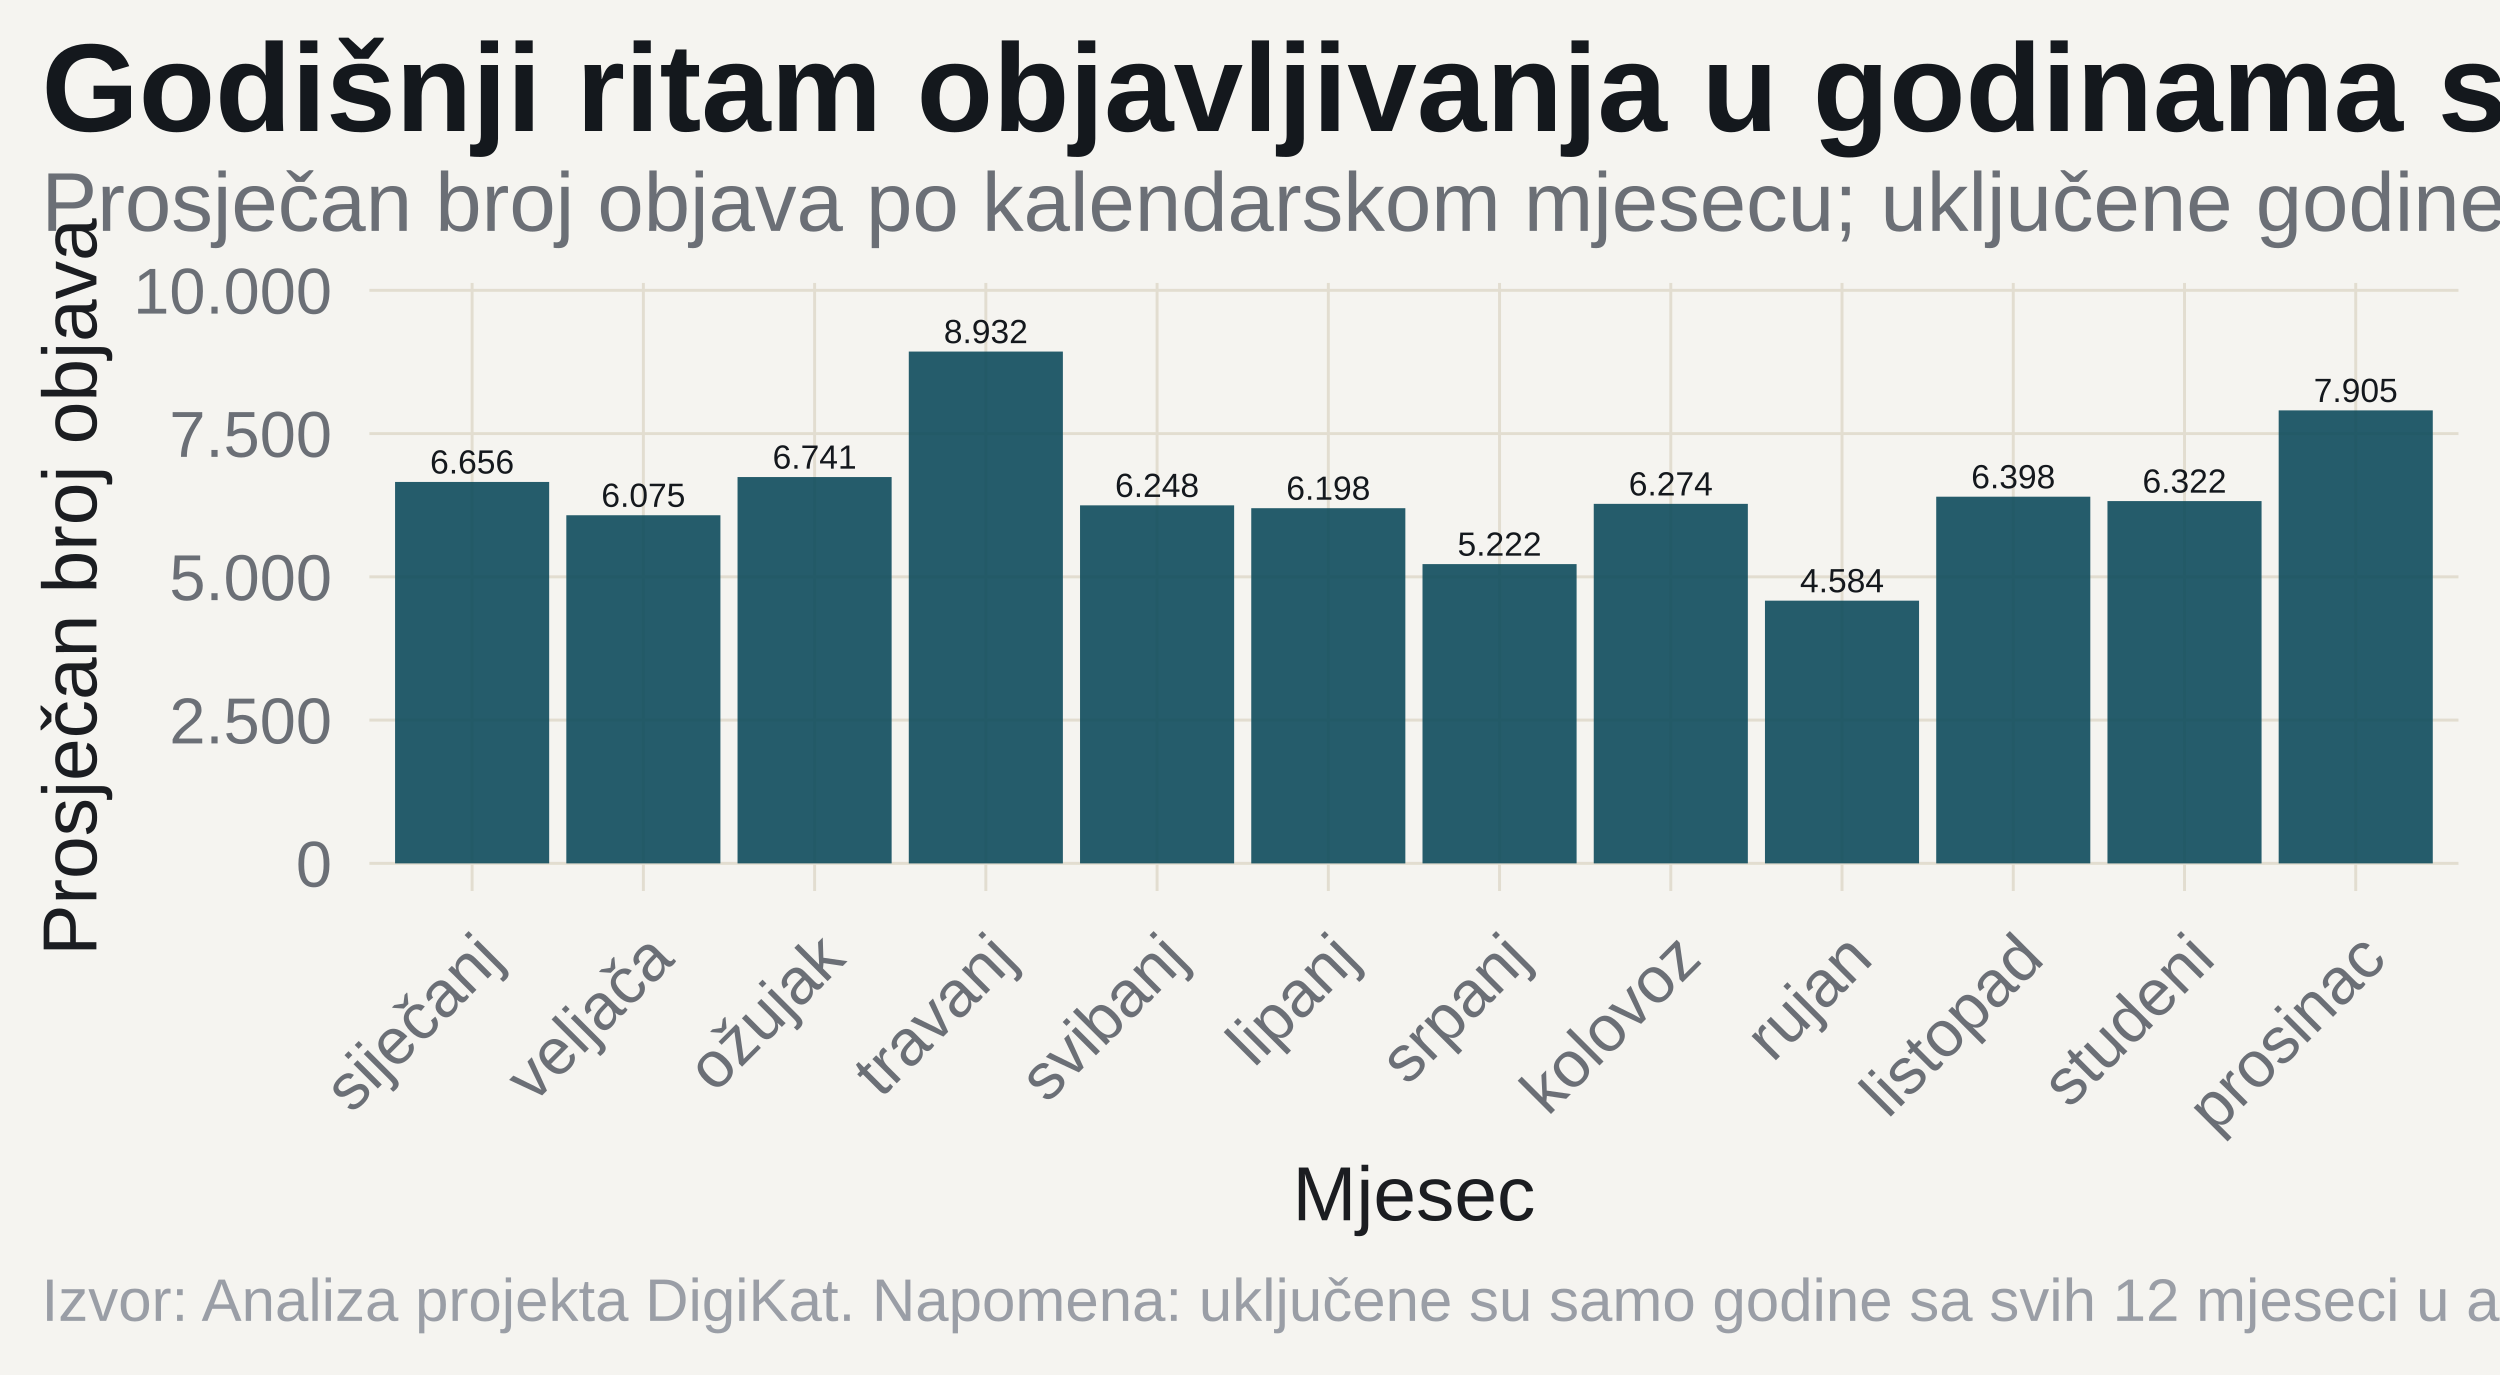
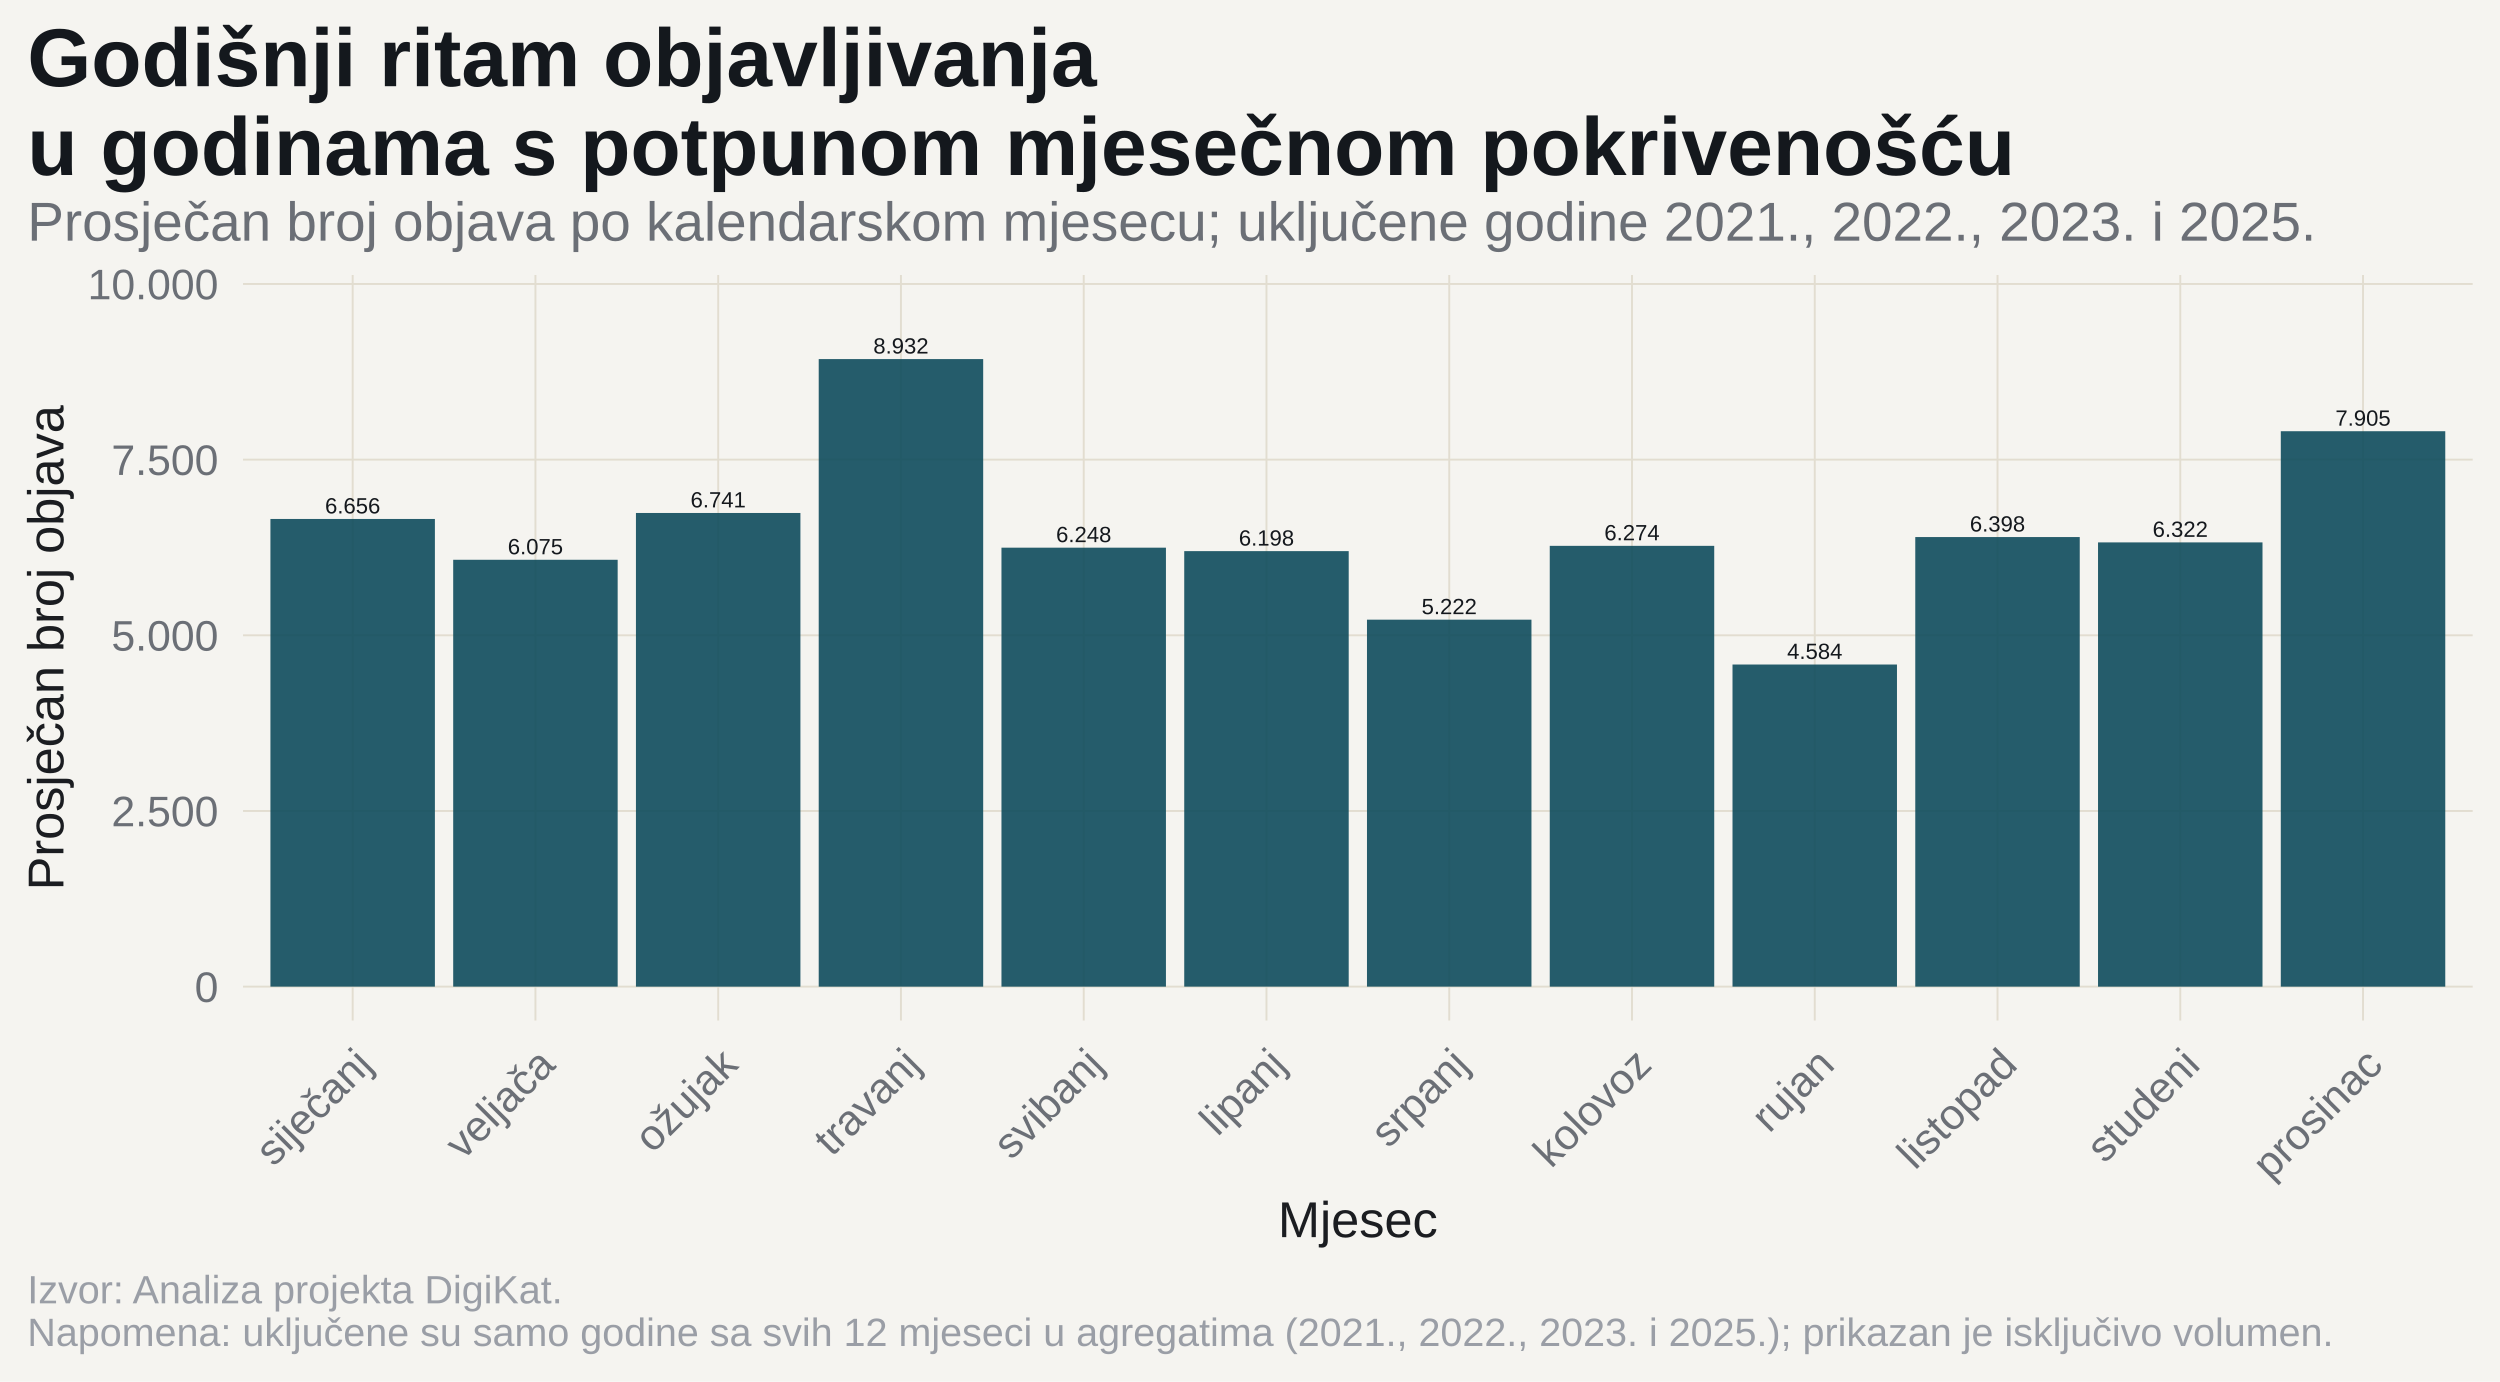
- <svg xmlns="http://www.w3.org/2000/svg" width="720.00pt" height="396.00pt" viewBox="0 0 720.00 396.00">
+ <svg xmlns="http://www.w3.org/2000/svg" width="1094.40pt" height="604.80pt" viewBox="0 0 1094.40 604.80">
  <g class="svglite">
    <defs>
      <style type="text/css">
    .svglite line, .svglite polyline, .svglite polygon, .svglite path, .svglite rect, .svglite circle {
      fill: none;
      stroke: #000000;
      stroke-linecap: round;
      stroke-linejoin: round;
      stroke-miterlimit: 10.00;
    }
    .svglite text {
      white-space: pre;
    }
    .svglite g.glyphgroup path {
      fill: inherit;
      stroke: none;
    }
  </style>
    </defs>
    <rect width="100%" height="100%" style="stroke: none; fill: #FFFFFF;" />
    <defs>
-       <clipPath id="cpMC4wMHw3MjAuMDB8MC4wMHwzOTYuMDA=">
-         <rect x="0.00" y="0.00" width="720.00" height="396.00" />
+       <clipPath id="cpMC4wMHwxMDk0LjQwfDAuMDB8NjA0Ljgw">
+         <rect x="0.00" y="0.00" width="1094.40" height="604.80" />
      </clipPath>
    </defs>
-     <g clip-path="url(#cpMC4wMHw3MjAuMDB8MC4wMHwzOTYuMDA=)">
-       <rect x="0.00" y="-0" width="720.00" height="396.00" style="stroke-width: 2.33; stroke: none; fill: #F5F4F0;" />
+     <g clip-path="url(#cpMC4wMHwxMDk0LjQwfDAuMDB8NjA0Ljgw)">
+       <rect x="0.00" y="0" width="1094.40" height="604.80" style="stroke-width: 2.33; stroke: none; fill: #F5F4F0;" />
    </g>
    <defs>
-       <clipPath id="cpMTA2LjM4fDcwOC4wNHw4MS40OXwyNTYuNjE=">
-         <rect x="106.38" y="81.49" width="601.66" height="175.12" />
+       <clipPath id="cpMTA2LjM4fDEwODIuNDR8MTIwLjM3fDQ0Ni43NQ==">
+         <rect x="106.38" y="120.37" width="976.06" height="326.38" />
      </clipPath>
    </defs>
-     <g clip-path="url(#cpMTA2LjM4fDcwOC4wNHw4MS40OXwyNTYuNjE=)">
-       <rect x="106.38" y="81.49" width="601.66" height="175.12" style="stroke-width: 2.33; stroke: none; fill: #F5F4F0;" />
-       <polyline points="106.38,248.65 708.04,248.65 " style="stroke-width: 0.85; stroke: #E2DDD0; stroke-linecap: butt;" />
-       <polyline points="106.38,207.39 708.04,207.39 " style="stroke-width: 0.85; stroke: #E2DDD0; stroke-linecap: butt;" />
-       <polyline points="106.38,166.13 708.04,166.13 " style="stroke-width: 0.85; stroke: #E2DDD0; stroke-linecap: butt;" />
-       <polyline points="106.38,124.87 708.04,124.87 " style="stroke-width: 0.85; stroke: #E2DDD0; stroke-linecap: butt;" />
-       <polyline points="106.38,83.61 708.04,83.61 " style="stroke-width: 0.85; stroke: #E2DDD0; stroke-linecap: butt;" />
-       <polyline points="135.97,256.61 135.97,81.49 " style="stroke-width: 0.85; stroke: #E2DDD0; stroke-linecap: butt;" />
-       <polyline points="185.29,256.61 185.29,81.49 " style="stroke-width: 0.85; stroke: #E2DDD0; stroke-linecap: butt;" />
-       <polyline points="234.61,256.61 234.61,81.49 " style="stroke-width: 0.85; stroke: #E2DDD0; stroke-linecap: butt;" />
-       <polyline points="283.92,256.61 283.92,81.49 " style="stroke-width: 0.85; stroke: #E2DDD0; stroke-linecap: butt;" />
-       <polyline points="333.24,256.61 333.24,81.49 " style="stroke-width: 0.85; stroke: #E2DDD0; stroke-linecap: butt;" />
-       <polyline points="382.56,256.61 382.56,81.49 " style="stroke-width: 0.85; stroke: #E2DDD0; stroke-linecap: butt;" />
-       <polyline points="431.87,256.61 431.87,81.49 " style="stroke-width: 0.85; stroke: #E2DDD0; stroke-linecap: butt;" />
-       <polyline points="481.19,256.61 481.19,81.49 " style="stroke-width: 0.85; stroke: #E2DDD0; stroke-linecap: butt;" />
-       <polyline points="530.50,256.61 530.50,81.49 " style="stroke-width: 0.85; stroke: #E2DDD0; stroke-linecap: butt;" />
-       <polyline points="579.82,256.61 579.82,81.49 " style="stroke-width: 0.85; stroke: #E2DDD0; stroke-linecap: butt;" />
-       <polyline points="629.14,256.61 629.14,81.49 " style="stroke-width: 0.85; stroke: #E2DDD0; stroke-linecap: butt;" />
-       <polyline points="678.45,256.61 678.45,81.49 " style="stroke-width: 0.85; stroke: #E2DDD0; stroke-linecap: butt;" />
-       <rect x="113.78" y="138.80" width="44.38" height="109.85" style="stroke-width: 2.33; stroke: none; stroke-linecap: butt; stroke-linejoin: miter; fill: #0F4C5C; fill-opacity: 0.90;" />
-       <rect x="163.10" y="148.39" width="44.38" height="100.26" style="stroke-width: 2.33; stroke: none; stroke-linecap: butt; stroke-linejoin: miter; fill: #0F4C5C; fill-opacity: 0.90;" />
-       <rect x="212.41" y="137.39" width="44.38" height="111.26" style="stroke-width: 2.33; stroke: none; stroke-linecap: butt; stroke-linejoin: miter; fill: #0F4C5C; fill-opacity: 0.90;" />
-       <rect x="261.73" y="101.25" width="44.38" height="147.41" style="stroke-width: 2.33; stroke: none; stroke-linecap: butt; stroke-linejoin: miter; fill: #0F4C5C; fill-opacity: 0.90;" />
-       <rect x="311.05" y="145.54" width="44.38" height="103.11" style="stroke-width: 2.33; stroke: none; stroke-linecap: butt; stroke-linejoin: miter; fill: #0F4C5C; fill-opacity: 0.90;" />
-       <rect x="360.36" y="146.36" width="44.38" height="102.30" style="stroke-width: 2.33; stroke: none; stroke-linecap: butt; stroke-linejoin: miter; fill: #0F4C5C; fill-opacity: 0.90;" />
-       <rect x="409.68" y="162.46" width="44.38" height="86.19" style="stroke-width: 2.33; stroke: none; stroke-linecap: butt; stroke-linejoin: miter; fill: #0F4C5C; fill-opacity: 0.90;" />
-       <rect x="459.00" y="145.11" width="44.38" height="103.54" style="stroke-width: 2.33; stroke: none; stroke-linecap: butt; stroke-linejoin: miter; fill: #0F4C5C; fill-opacity: 0.90;" />
-       <rect x="508.31" y="172.99" width="44.38" height="75.66" style="stroke-width: 2.33; stroke: none; stroke-linecap: butt; stroke-linejoin: miter; fill: #0F4C5C; fill-opacity: 0.90;" />
-       <rect x="557.63" y="143.05" width="44.38" height="105.60" style="stroke-width: 2.33; stroke: none; stroke-linecap: butt; stroke-linejoin: miter; fill: #0F4C5C; fill-opacity: 0.90;" />
-       <rect x="606.95" y="144.31" width="44.38" height="104.35" style="stroke-width: 2.33; stroke: none; stroke-linecap: butt; stroke-linejoin: miter; fill: #0F4C5C; fill-opacity: 0.90;" />
-       <rect x="656.26" y="118.19" width="44.38" height="130.46" style="stroke-width: 2.33; stroke: none; stroke-linecap: butt; stroke-linejoin: miter; fill: #0F4C5C; fill-opacity: 0.90;" />
-       <text x="135.97" y="136.38" text-anchor="middle" style="font-size: 9.67px;fill: #14181D; font-family: &quot;Arial&quot;;" textLength="24.19px" lengthAdjust="spacingAndGlyphs">6.656</text>
-       <text x="185.29" y="145.97" text-anchor="middle" style="font-size: 9.67px;fill: #14181D; font-family: &quot;Arial&quot;;" textLength="24.19px" lengthAdjust="spacingAndGlyphs">6.075</text>
-       <text x="234.61" y="134.97" text-anchor="middle" style="font-size: 9.67px;fill: #14181D; font-family: &quot;Arial&quot;;" textLength="24.19px" lengthAdjust="spacingAndGlyphs">6.741</text>
-       <text x="283.92" y="98.82" text-anchor="middle" style="font-size: 9.67px;fill: #14181D; font-family: &quot;Arial&quot;;" textLength="24.19px" lengthAdjust="spacingAndGlyphs">8.932</text>
-       <text x="333.24" y="143.12" text-anchor="middle" style="font-size: 9.67px;fill: #14181D; font-family: &quot;Arial&quot;;" textLength="24.19px" lengthAdjust="spacingAndGlyphs">6.248</text>
-       <text x="382.56" y="143.93" text-anchor="middle" style="font-size: 9.67px;fill: #14181D; font-family: &quot;Arial&quot;;" textLength="24.19px" lengthAdjust="spacingAndGlyphs">6.198</text>
-       <text x="431.87" y="160.04" text-anchor="middle" style="font-size: 9.67px;fill: #14181D; font-family: &quot;Arial&quot;;" textLength="24.19px" lengthAdjust="spacingAndGlyphs">5.222</text>
-       <text x="481.19" y="142.69" text-anchor="middle" style="font-size: 9.67px;fill: #14181D; font-family: &quot;Arial&quot;;" textLength="24.19px" lengthAdjust="spacingAndGlyphs">6.274</text>
-       <text x="530.50" y="170.57" text-anchor="middle" style="font-size: 9.67px;fill: #14181D; font-family: &quot;Arial&quot;;" textLength="24.19px" lengthAdjust="spacingAndGlyphs">4.584</text>
-       <text x="579.82" y="140.63" text-anchor="middle" style="font-size: 9.67px;fill: #14181D; font-family: &quot;Arial&quot;;" textLength="24.19px" lengthAdjust="spacingAndGlyphs">6.398</text>
-       <text x="629.14" y="141.88" text-anchor="middle" style="font-size: 9.67px;fill: #14181D; font-family: &quot;Arial&quot;;" textLength="24.19px" lengthAdjust="spacingAndGlyphs">6.322</text>
-       <text x="678.45" y="115.77" text-anchor="middle" style="font-size: 9.67px;fill: #14181D; font-family: &quot;Arial&quot;;" textLength="24.19px" lengthAdjust="spacingAndGlyphs">7.905</text>
+     <g clip-path="url(#cpMTA2LjM4fDEwODIuNDR8MTIwLjM3fDQ0Ni43NQ==)">
+       <rect x="106.38" y="120.37" width="976.06" height="326.38" style="stroke-width: 2.33; stroke: none; fill: #F5F4F0;" />
+       <polyline points="106.38,431.91 1082.44,431.91 " style="stroke-width: 0.85; stroke: #E2DDD0; stroke-linecap: butt;" />
+       <polyline points="106.38,355.02 1082.44,355.02 " style="stroke-width: 0.85; stroke: #E2DDD0; stroke-linecap: butt;" />
+       <polyline points="106.38,278.12 1082.44,278.12 " style="stroke-width: 0.85; stroke: #E2DDD0; stroke-linecap: butt;" />
+       <polyline points="106.38,201.22 1082.44,201.22 " style="stroke-width: 0.85; stroke: #E2DDD0; stroke-linecap: butt;" />
+       <polyline points="106.38,124.32 1082.44,124.32 " style="stroke-width: 0.85; stroke: #E2DDD0; stroke-linecap: butt;" />
+       <polyline points="154.39,446.75 154.39,120.37 " style="stroke-width: 0.85; stroke: #E2DDD0; stroke-linecap: butt;" />
+       <polyline points="234.39,446.75 234.39,120.37 " style="stroke-width: 0.85; stroke: #E2DDD0; stroke-linecap: butt;" />
+       <polyline points="314.40,446.75 314.40,120.37 " style="stroke-width: 0.85; stroke: #E2DDD0; stroke-linecap: butt;" />
+       <polyline points="394.40,446.75 394.40,120.37 " style="stroke-width: 0.85; stroke: #E2DDD0; stroke-linecap: butt;" />
+       <polyline points="474.41,446.75 474.41,120.37 " style="stroke-width: 0.85; stroke: #E2DDD0; stroke-linecap: butt;" />
+       <polyline points="554.41,446.75 554.41,120.37 " style="stroke-width: 0.85; stroke: #E2DDD0; stroke-linecap: butt;" />
+       <polyline points="634.42,446.75 634.42,120.37 " style="stroke-width: 0.85; stroke: #E2DDD0; stroke-linecap: butt;" />
+       <polyline points="714.42,446.75 714.42,120.37 " style="stroke-width: 0.85; stroke: #E2DDD0; stroke-linecap: butt;" />
+       <polyline points="794.43,446.75 794.43,120.37 " style="stroke-width: 0.85; stroke: #E2DDD0; stroke-linecap: butt;" />
+       <polyline points="874.43,446.75 874.43,120.37 " style="stroke-width: 0.85; stroke: #E2DDD0; stroke-linecap: butt;" />
+       <polyline points="954.44,446.75 954.44,120.37 " style="stroke-width: 0.85; stroke: #E2DDD0; stroke-linecap: butt;" />
+       <polyline points="1034.44,446.75 1034.44,120.37 " style="stroke-width: 0.85; stroke: #E2DDD0; stroke-linecap: butt;" />
+       <rect x="118.38" y="227.18" width="72.00" height="204.73" style="stroke-width: 2.33; stroke: none; stroke-linecap: butt; stroke-linejoin: miter; fill: #0F4C5C; fill-opacity: 0.90;" />
+       <rect x="198.39" y="245.05" width="72.00" height="186.86" style="stroke-width: 2.33; stroke: none; stroke-linecap: butt; stroke-linejoin: miter; fill: #0F4C5C; fill-opacity: 0.90;" />
+       <rect x="278.39" y="224.56" width="72.00" height="207.36" style="stroke-width: 2.33; stroke: none; stroke-linecap: butt; stroke-linejoin: miter; fill: #0F4C5C; fill-opacity: 0.90;" />
+       <rect x="358.40" y="157.19" width="72.00" height="274.73" style="stroke-width: 2.33; stroke: none; stroke-linecap: butt; stroke-linejoin: miter; fill: #0F4C5C; fill-opacity: 0.90;" />
+       <rect x="438.40" y="239.75" width="72.00" height="192.17" style="stroke-width: 2.33; stroke: none; stroke-linecap: butt; stroke-linejoin: miter; fill: #0F4C5C; fill-opacity: 0.90;" />
+       <rect x="518.41" y="241.26" width="72.00" height="190.65" style="stroke-width: 2.33; stroke: none; stroke-linecap: butt; stroke-linejoin: miter; fill: #0F4C5C; fill-opacity: 0.90;" />
+       <rect x="598.41" y="271.27" width="72.00" height="160.64" style="stroke-width: 2.33; stroke: none; stroke-linecap: butt; stroke-linejoin: miter; fill: #0F4C5C; fill-opacity: 0.90;" />
+       <rect x="678.42" y="238.95" width="72.00" height="192.97" style="stroke-width: 2.33; stroke: none; stroke-linecap: butt; stroke-linejoin: miter; fill: #0F4C5C; fill-opacity: 0.90;" />
+       <rect x="758.42" y="290.90" width="72.00" height="141.02" style="stroke-width: 2.33; stroke: none; stroke-linecap: butt; stroke-linejoin: miter; fill: #0F4C5C; fill-opacity: 0.90;" />
+       <rect x="838.43" y="235.10" width="72.00" height="196.81" style="stroke-width: 2.33; stroke: none; stroke-linecap: butt; stroke-linejoin: miter; fill: #0F4C5C; fill-opacity: 0.90;" />
+       <rect x="918.43" y="237.44" width="72.00" height="194.48" style="stroke-width: 2.33; stroke: none; stroke-linecap: butt; stroke-linejoin: miter; fill: #0F4C5C; fill-opacity: 0.90;" />
+       <rect x="998.44" y="188.77" width="72.00" height="243.15" style="stroke-width: 2.33; stroke: none; stroke-linecap: butt; stroke-linejoin: miter; fill: #0F4C5C; fill-opacity: 0.90;" />
+       <text x="154.39" y="224.76" text-anchor="middle" style="font-size: 9.67px;fill: #14181D; font-family: &quot;Arial&quot;;" textLength="24.19px" lengthAdjust="spacingAndGlyphs">6.656</text>
+       <text x="234.39" y="242.63" text-anchor="middle" style="font-size: 9.67px;fill: #14181D; font-family: &quot;Arial&quot;;" textLength="24.19px" lengthAdjust="spacingAndGlyphs">6.075</text>
+       <text x="314.40" y="222.13" text-anchor="middle" style="font-size: 9.67px;fill: #14181D; font-family: &quot;Arial&quot;;" textLength="24.19px" lengthAdjust="spacingAndGlyphs">6.741</text>
+       <text x="394.40" y="154.76" text-anchor="middle" style="font-size: 9.67px;fill: #14181D; font-family: &quot;Arial&quot;;" textLength="24.19px" lengthAdjust="spacingAndGlyphs">8.932</text>
+       <text x="474.41" y="237.32" text-anchor="middle" style="font-size: 9.67px;fill: #14181D; font-family: &quot;Arial&quot;;" textLength="24.19px" lengthAdjust="spacingAndGlyphs">6.248</text>
+       <text x="554.41" y="238.84" text-anchor="middle" style="font-size: 9.67px;fill: #14181D; font-family: &quot;Arial&quot;;" textLength="24.19px" lengthAdjust="spacingAndGlyphs">6.198</text>
+       <text x="634.42" y="268.85" text-anchor="middle" style="font-size: 9.67px;fill: #14181D; font-family: &quot;Arial&quot;;" textLength="24.19px" lengthAdjust="spacingAndGlyphs">5.222</text>
+       <text x="714.42" y="236.52" text-anchor="middle" style="font-size: 9.67px;fill: #14181D; font-family: &quot;Arial&quot;;" textLength="24.19px" lengthAdjust="spacingAndGlyphs">6.274</text>
+       <text x="794.43" y="288.47" text-anchor="middle" style="font-size: 9.67px;fill: #14181D; font-family: &quot;Arial&quot;;" textLength="24.19px" lengthAdjust="spacingAndGlyphs">4.584</text>
+       <text x="874.43" y="232.68" text-anchor="middle" style="font-size: 9.67px;fill: #14181D; font-family: &quot;Arial&quot;;" textLength="24.19px" lengthAdjust="spacingAndGlyphs">6.398</text>
+       <text x="954.44" y="235.01" text-anchor="middle" style="font-size: 9.67px;fill: #14181D; font-family: &quot;Arial&quot;;" textLength="24.19px" lengthAdjust="spacingAndGlyphs">6.322</text>
+       <text x="1034.44" y="186.35" text-anchor="middle" style="font-size: 9.67px;fill: #14181D; font-family: &quot;Arial&quot;;" textLength="24.19px" lengthAdjust="spacingAndGlyphs">7.905</text>
    </g>
-     <g clip-path="url(#cpMC4wMHw3MjAuMDB8MC4wMHwzOTYuMDA=)">
-       <text x="95.62" y="255.36" text-anchor="end" style="font-size: 18.72px;fill: #6B6F76; font-family: &quot;Arial&quot;;" textLength="10.41px" lengthAdjust="spacingAndGlyphs">0</text>
-       <text x="95.62" y="214.10" text-anchor="end" style="font-size: 18.72px;fill: #6B6F76; font-family: &quot;Arial&quot;;" textLength="46.83px" lengthAdjust="spacingAndGlyphs">2.500</text>
-       <text x="95.62" y="172.84" text-anchor="end" style="font-size: 18.72px;fill: #6B6F76; font-family: &quot;Arial&quot;;" textLength="46.83px" lengthAdjust="spacingAndGlyphs">5.000</text>
-       <text x="95.62" y="131.58" text-anchor="end" style="font-size: 18.72px;fill: #6B6F76; font-family: &quot;Arial&quot;;" textLength="46.83px" lengthAdjust="spacingAndGlyphs">7.500</text>
-       <text x="95.62" y="90.32" text-anchor="end" style="font-size: 18.72px;fill: #6B6F76; font-family: &quot;Arial&quot;;" textLength="57.23px" lengthAdjust="spacingAndGlyphs">10.000</text>
-       <text transform="translate(145.45,276.85) rotate(-45)" text-anchor="end" style="font-size: 18.72px;fill: #6B6F76; font-family: &quot;Arial&quot;;" textLength="62.41px" lengthAdjust="spacingAndGlyphs">siječanj</text>
-       <text transform="translate(194.77,276.85) rotate(-45)" text-anchor="end" style="font-size: 18.72px;fill: #6B6F76; font-family: &quot;Arial&quot;;" textLength="58.25px" lengthAdjust="spacingAndGlyphs">veljača</text>
-       <text transform="translate(244.08,276.85) rotate(-45)" text-anchor="end" style="font-size: 18.72px;fill: #6B6F76; font-family: &quot;Arial&quot;;" textLength="54.09px" lengthAdjust="spacingAndGlyphs">ožujak</text>
-       <text transform="translate(293.40,276.85) rotate(-45)" text-anchor="end" style="font-size: 18.72px;fill: #6B6F76; font-family: &quot;Arial&quot;;" textLength="56.17px" lengthAdjust="spacingAndGlyphs">travanj</text>
-       <text transform="translate(342.72,276.85) rotate(-45)" text-anchor="end" style="font-size: 18.72px;fill: #6B6F76; font-family: &quot;Arial&quot;;" textLength="58.25px" lengthAdjust="spacingAndGlyphs">svibanj</text>
-       <text transform="translate(392.03,276.85) rotate(-45)" text-anchor="end" style="font-size: 18.72px;fill: #6B6F76; font-family: &quot;Arial&quot;;" textLength="43.69px" lengthAdjust="spacingAndGlyphs">lipanj</text>
-       <text transform="translate(441.35,276.85) rotate(-45)" text-anchor="end" style="font-size: 18.72px;fill: #6B6F76; font-family: &quot;Arial&quot;;" textLength="50.97px" lengthAdjust="spacingAndGlyphs">srpanj</text>
-       <text transform="translate(490.67,276.85) rotate(-45)" text-anchor="end" style="font-size: 18.72px;fill: #6B6F76; font-family: &quot;Arial&quot;;" textLength="63.45px" lengthAdjust="spacingAndGlyphs">kolovoz</text>
-       <text transform="translate(539.98,276.85) rotate(-45)" text-anchor="end" style="font-size: 18.72px;fill: #6B6F76; font-family: &quot;Arial&quot;;" textLength="41.61px" lengthAdjust="spacingAndGlyphs">rujan</text>
-       <text transform="translate(589.30,276.85) rotate(-45)" text-anchor="end" style="font-size: 18.72px;fill: #6B6F76; font-family: &quot;Arial&quot;;" textLength="64.50px" lengthAdjust="spacingAndGlyphs">listopad</text>
-       <text transform="translate(638.62,276.85) rotate(-45)" text-anchor="end" style="font-size: 18.72px;fill: #6B6F76; font-family: &quot;Arial&quot;;" textLength="60.34px" lengthAdjust="spacingAndGlyphs">studeni</text>
-       <text transform="translate(687.93,276.85) rotate(-45)" text-anchor="end" style="font-size: 18.72px;fill: #6B6F76; font-family: &quot;Arial&quot;;" textLength="70.73px" lengthAdjust="spacingAndGlyphs">prosinac</text>
-       <text x="407.21" y="351.44" text-anchor="middle" style="font-size: 22.08px;fill: #1B1D21; font-family: &quot;Arial&quot;;" textLength="69.95px" lengthAdjust="spacingAndGlyphs">Mjesec</text>
-       <text transform="translate(27.76,169.05) rotate(-90)" text-anchor="middle" style="font-size: 22.08px;fill: #1B1D21; font-family: &quot;Arial&quot;;" textLength="212.39px" lengthAdjust="spacingAndGlyphs">Prosječan broj objava</text>
-       <text x="11.96" y="66.48" style="font-size: 24.00px;fill: #6B6F76; font-family: &quot;Arial&quot;;" textLength="1001.89px" lengthAdjust="spacingAndGlyphs">Prosječan broj objava po kalendarskom mjesecu; uključene godine 2021., 2022., 2023. i 2025.</text>
-       <text x="11.96" y="37.73" style="font-size: 36.00px; font-weight: bold;fill: #14181D; font-family: &quot;Arial&quot;;" textLength="1348.00px" lengthAdjust="spacingAndGlyphs">Godišnji ritam objavljivanja u godinama s potpunom mjesečnom pokrivenošću</text>
-       <text x="11.96" y="380.41" style="font-size: 17.28px;fill: #9A9EA6; font-family: &quot;Arial&quot;;" textLength="1248.09px" lengthAdjust="spacingAndGlyphs">Izvor: Analiza projekta DigiKat. Napomena: uključene su samo godine sa svih 12 mjeseci u agregatima (2021., 2022., 2023. i 2025.); prikazan je isključivo volumen.</text>
+     <g clip-path="url(#cpMC4wMHwxMDk0LjQwfDAuMDB8NjA0Ljgw)">
+       <text x="95.62" y="438.62" text-anchor="end" style="font-size: 18.72px;fill: #6B6F76; font-family: &quot;Arial&quot;;" textLength="10.41px" lengthAdjust="spacingAndGlyphs">0</text>
+       <text x="95.62" y="361.72" text-anchor="end" style="font-size: 18.72px;fill: #6B6F76; font-family: &quot;Arial&quot;;" textLength="46.83px" lengthAdjust="spacingAndGlyphs">2.500</text>
+       <text x="95.62" y="284.82" text-anchor="end" style="font-size: 18.72px;fill: #6B6F76; font-family: &quot;Arial&quot;;" textLength="46.83px" lengthAdjust="spacingAndGlyphs">5.000</text>
+       <text x="95.62" y="207.92" text-anchor="end" style="font-size: 18.72px;fill: #6B6F76; font-family: &quot;Arial&quot;;" textLength="46.83px" lengthAdjust="spacingAndGlyphs">7.500</text>
+       <text x="95.62" y="131.02" text-anchor="end" style="font-size: 18.72px;fill: #6B6F76; font-family: &quot;Arial&quot;;" textLength="57.23px" lengthAdjust="spacingAndGlyphs">10.000</text>
+       <text transform="translate(163.86,466.99) rotate(-45)" text-anchor="end" style="font-size: 18.72px;fill: #6B6F76; font-family: &quot;Arial&quot;;" textLength="62.41px" lengthAdjust="spacingAndGlyphs">siječanj</text>
+       <text transform="translate(243.87,466.99) rotate(-45)" text-anchor="end" style="font-size: 18.72px;fill: #6B6F76; font-family: &quot;Arial&quot;;" textLength="58.25px" lengthAdjust="spacingAndGlyphs">veljača</text>
+       <text transform="translate(323.88,466.99) rotate(-45)" text-anchor="end" style="font-size: 18.72px;fill: #6B6F76; font-family: &quot;Arial&quot;;" textLength="54.09px" lengthAdjust="spacingAndGlyphs">ožujak</text>
+       <text transform="translate(403.88,466.99) rotate(-45)" text-anchor="end" style="font-size: 18.72px;fill: #6B6F76; font-family: &quot;Arial&quot;;" textLength="56.17px" lengthAdjust="spacingAndGlyphs">travanj</text>
+       <text transform="translate(483.89,466.99) rotate(-45)" text-anchor="end" style="font-size: 18.72px;fill: #6B6F76; font-family: &quot;Arial&quot;;" textLength="58.25px" lengthAdjust="spacingAndGlyphs">svibanj</text>
+       <text transform="translate(563.89,466.99) rotate(-45)" text-anchor="end" style="font-size: 18.72px;fill: #6B6F76; font-family: &quot;Arial&quot;;" textLength="43.69px" lengthAdjust="spacingAndGlyphs">lipanj</text>
+       <text transform="translate(643.90,466.99) rotate(-45)" text-anchor="end" style="font-size: 18.72px;fill: #6B6F76; font-family: &quot;Arial&quot;;" textLength="50.97px" lengthAdjust="spacingAndGlyphs">srpanj</text>
+       <text transform="translate(723.90,466.99) rotate(-45)" text-anchor="end" style="font-size: 18.72px;fill: #6B6F76; font-family: &quot;Arial&quot;;" textLength="63.45px" lengthAdjust="spacingAndGlyphs">kolovoz</text>
+       <text transform="translate(803.91,466.99) rotate(-45)" text-anchor="end" style="font-size: 18.72px;fill: #6B6F76; font-family: &quot;Arial&quot;;" textLength="41.61px" lengthAdjust="spacingAndGlyphs">rujan</text>
+       <text transform="translate(883.91,466.99) rotate(-45)" text-anchor="end" style="font-size: 18.72px;fill: #6B6F76; font-family: &quot;Arial&quot;;" textLength="64.50px" lengthAdjust="spacingAndGlyphs">listopad</text>
+       <text transform="translate(963.92,466.99) rotate(-45)" text-anchor="end" style="font-size: 18.72px;fill: #6B6F76; font-family: &quot;Arial&quot;;" textLength="60.34px" lengthAdjust="spacingAndGlyphs">studeni</text>
+       <text transform="translate(1043.92,466.99) rotate(-45)" text-anchor="end" style="font-size: 18.72px;fill: #6B6F76; font-family: &quot;Arial&quot;;" textLength="70.73px" lengthAdjust="spacingAndGlyphs">prosinac</text>
+       <text x="594.41" y="541.58" text-anchor="middle" style="font-size: 22.08px;fill: #1B1D21; font-family: &quot;Arial&quot;;" textLength="69.95px" lengthAdjust="spacingAndGlyphs">Mjesec</text>
+       <text transform="translate(27.76,283.56) rotate(-90)" text-anchor="middle" style="font-size: 22.08px;fill: #1B1D21; font-family: &quot;Arial&quot;;" textLength="212.39px" lengthAdjust="spacingAndGlyphs">Prosječan broj objava</text>
+       <text x="11.96" y="105.36" style="font-size: 24.00px;fill: #6B6F76; font-family: &quot;Arial&quot;;" textLength="1001.89px" lengthAdjust="spacingAndGlyphs">Prosječan broj objava po kalendarskom mjesecu; uključene godine 2021., 2022., 2023. i 2025.</text>
+       <text x="11.96" y="37.73" style="font-size: 36.00px; font-weight: bold;fill: #14181D; font-family: &quot;Arial&quot;;" textLength="468.03px" lengthAdjust="spacingAndGlyphs">Godišnji ritam objavljivanja</text>
+       <text x="11.96" y="76.61" style="font-size: 36.00px; font-weight: bold;fill: #14181D; font-family: &quot;Arial&quot;;" textLength="869.97px" lengthAdjust="spacingAndGlyphs">u godinama s potpunom mjesečnom pokrivenošću</text>
+       <text x="11.96" y="570.55" style="font-size: 17.28px;fill: #9A9EA6; font-family: &quot;Arial&quot;;" textLength="234.22px" lengthAdjust="spacingAndGlyphs">Izvor: Analiza projekta DigiKat.</text>
+       <text x="11.96" y="589.21" style="font-size: 17.28px;fill: #9A9EA6; font-family: &quot;Arial&quot;;" textLength="1009.08px" lengthAdjust="spacingAndGlyphs">Napomena: uključene su samo godine sa svih 12 mjeseci u agregatima (2021., 2022., 2023. i 2025.); prikazan je isključivo volumen.</text>
    </g>
  </g>
</svg>
